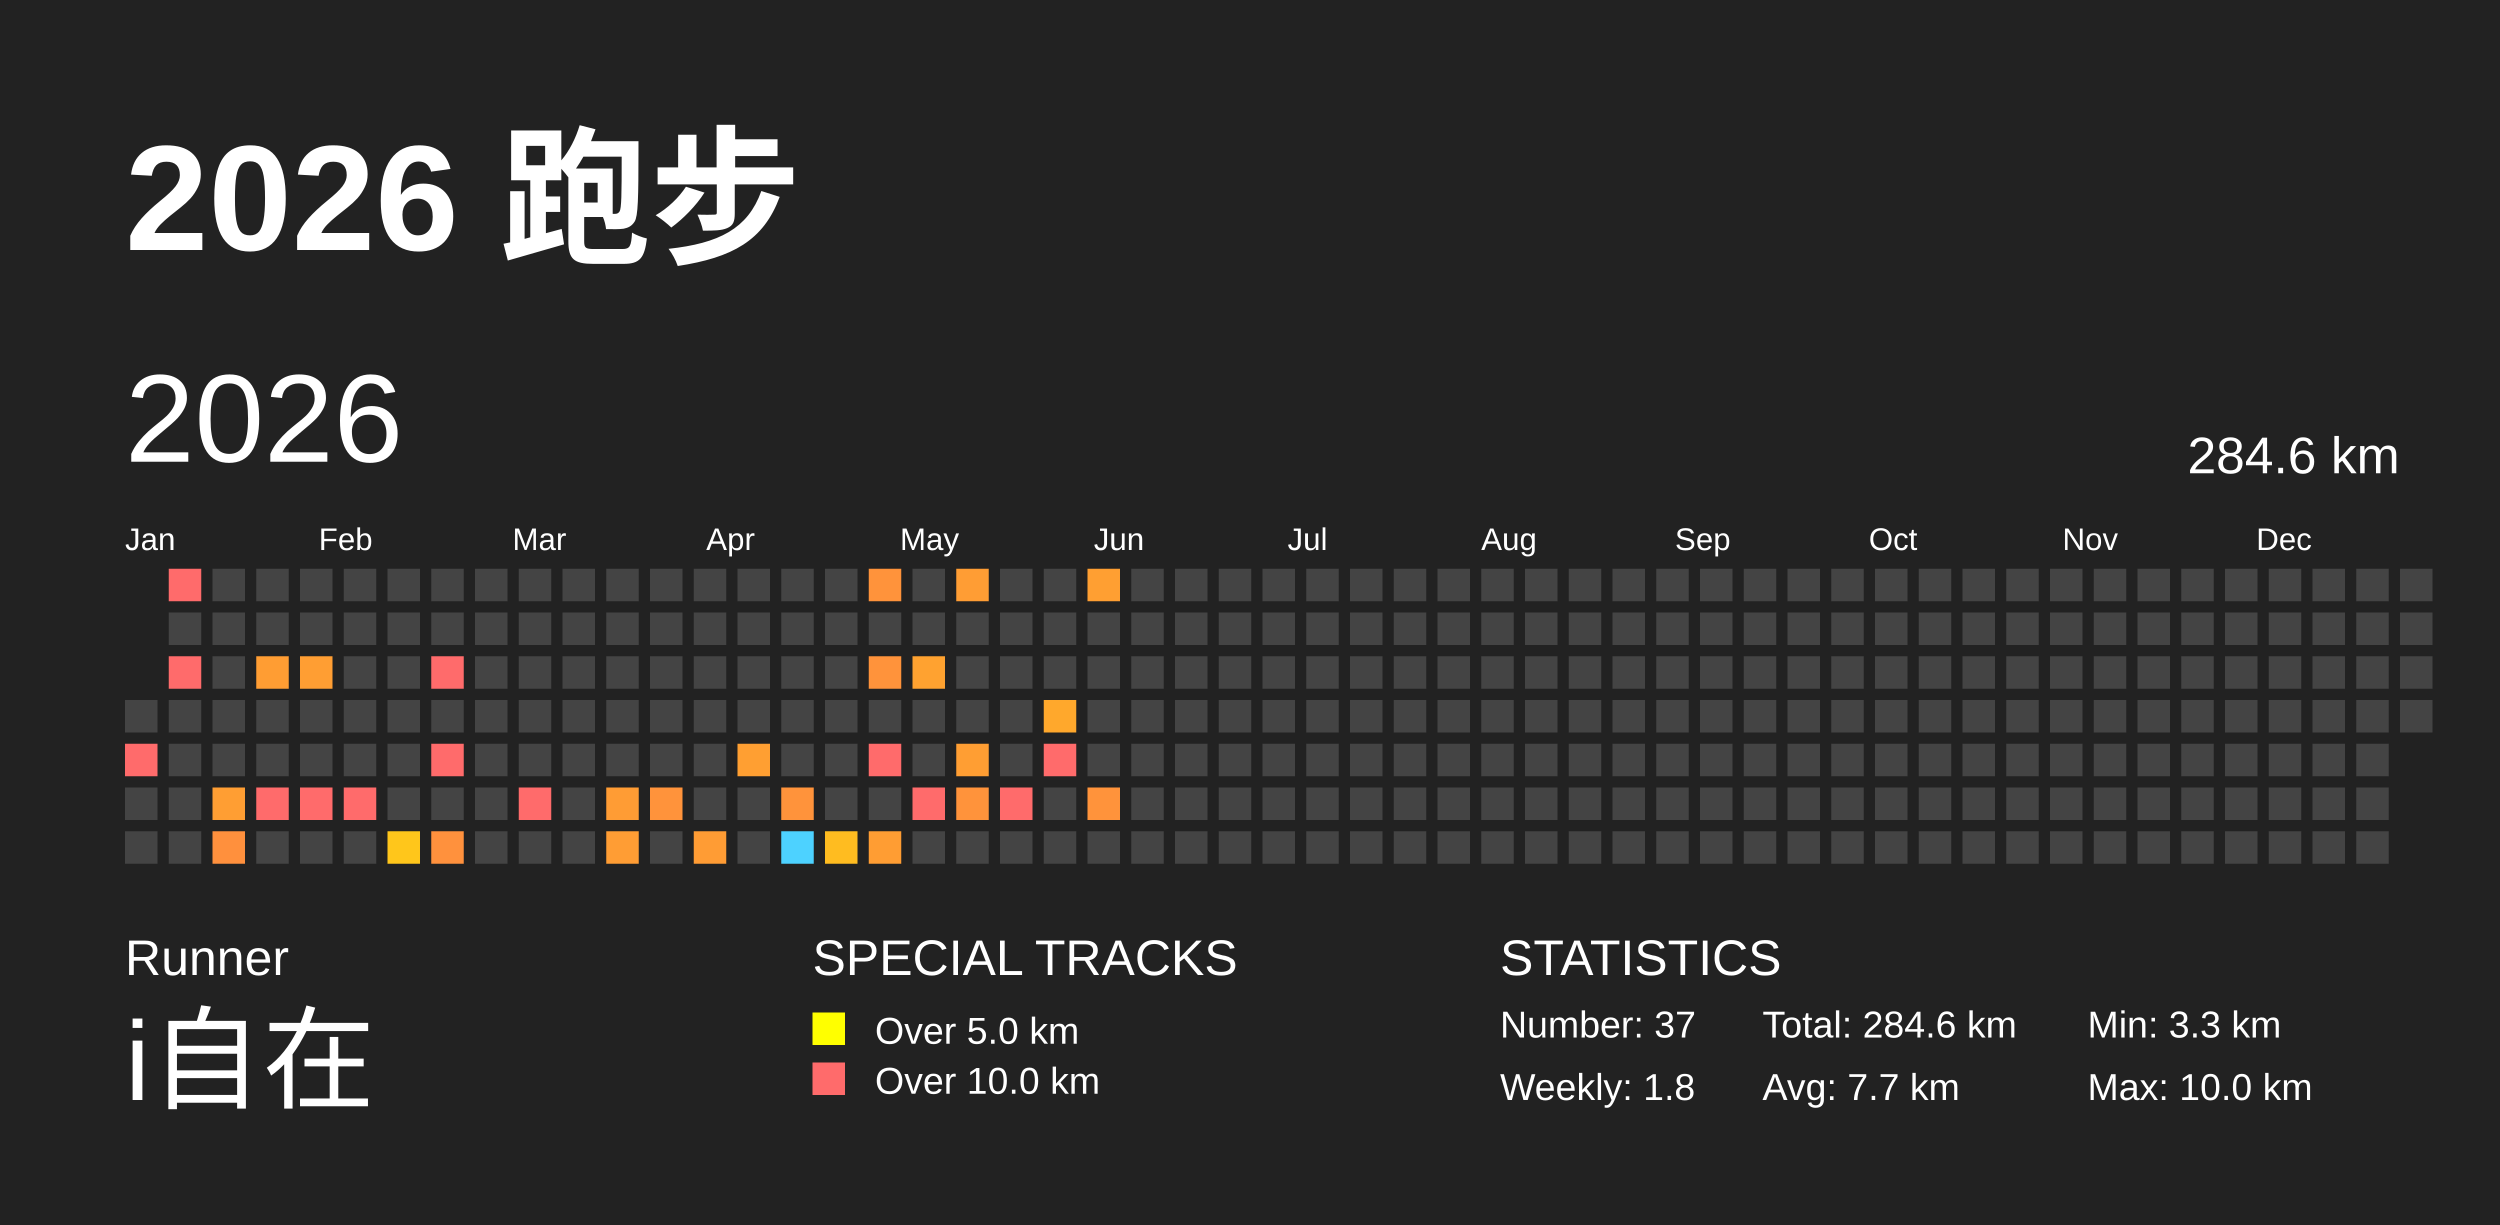
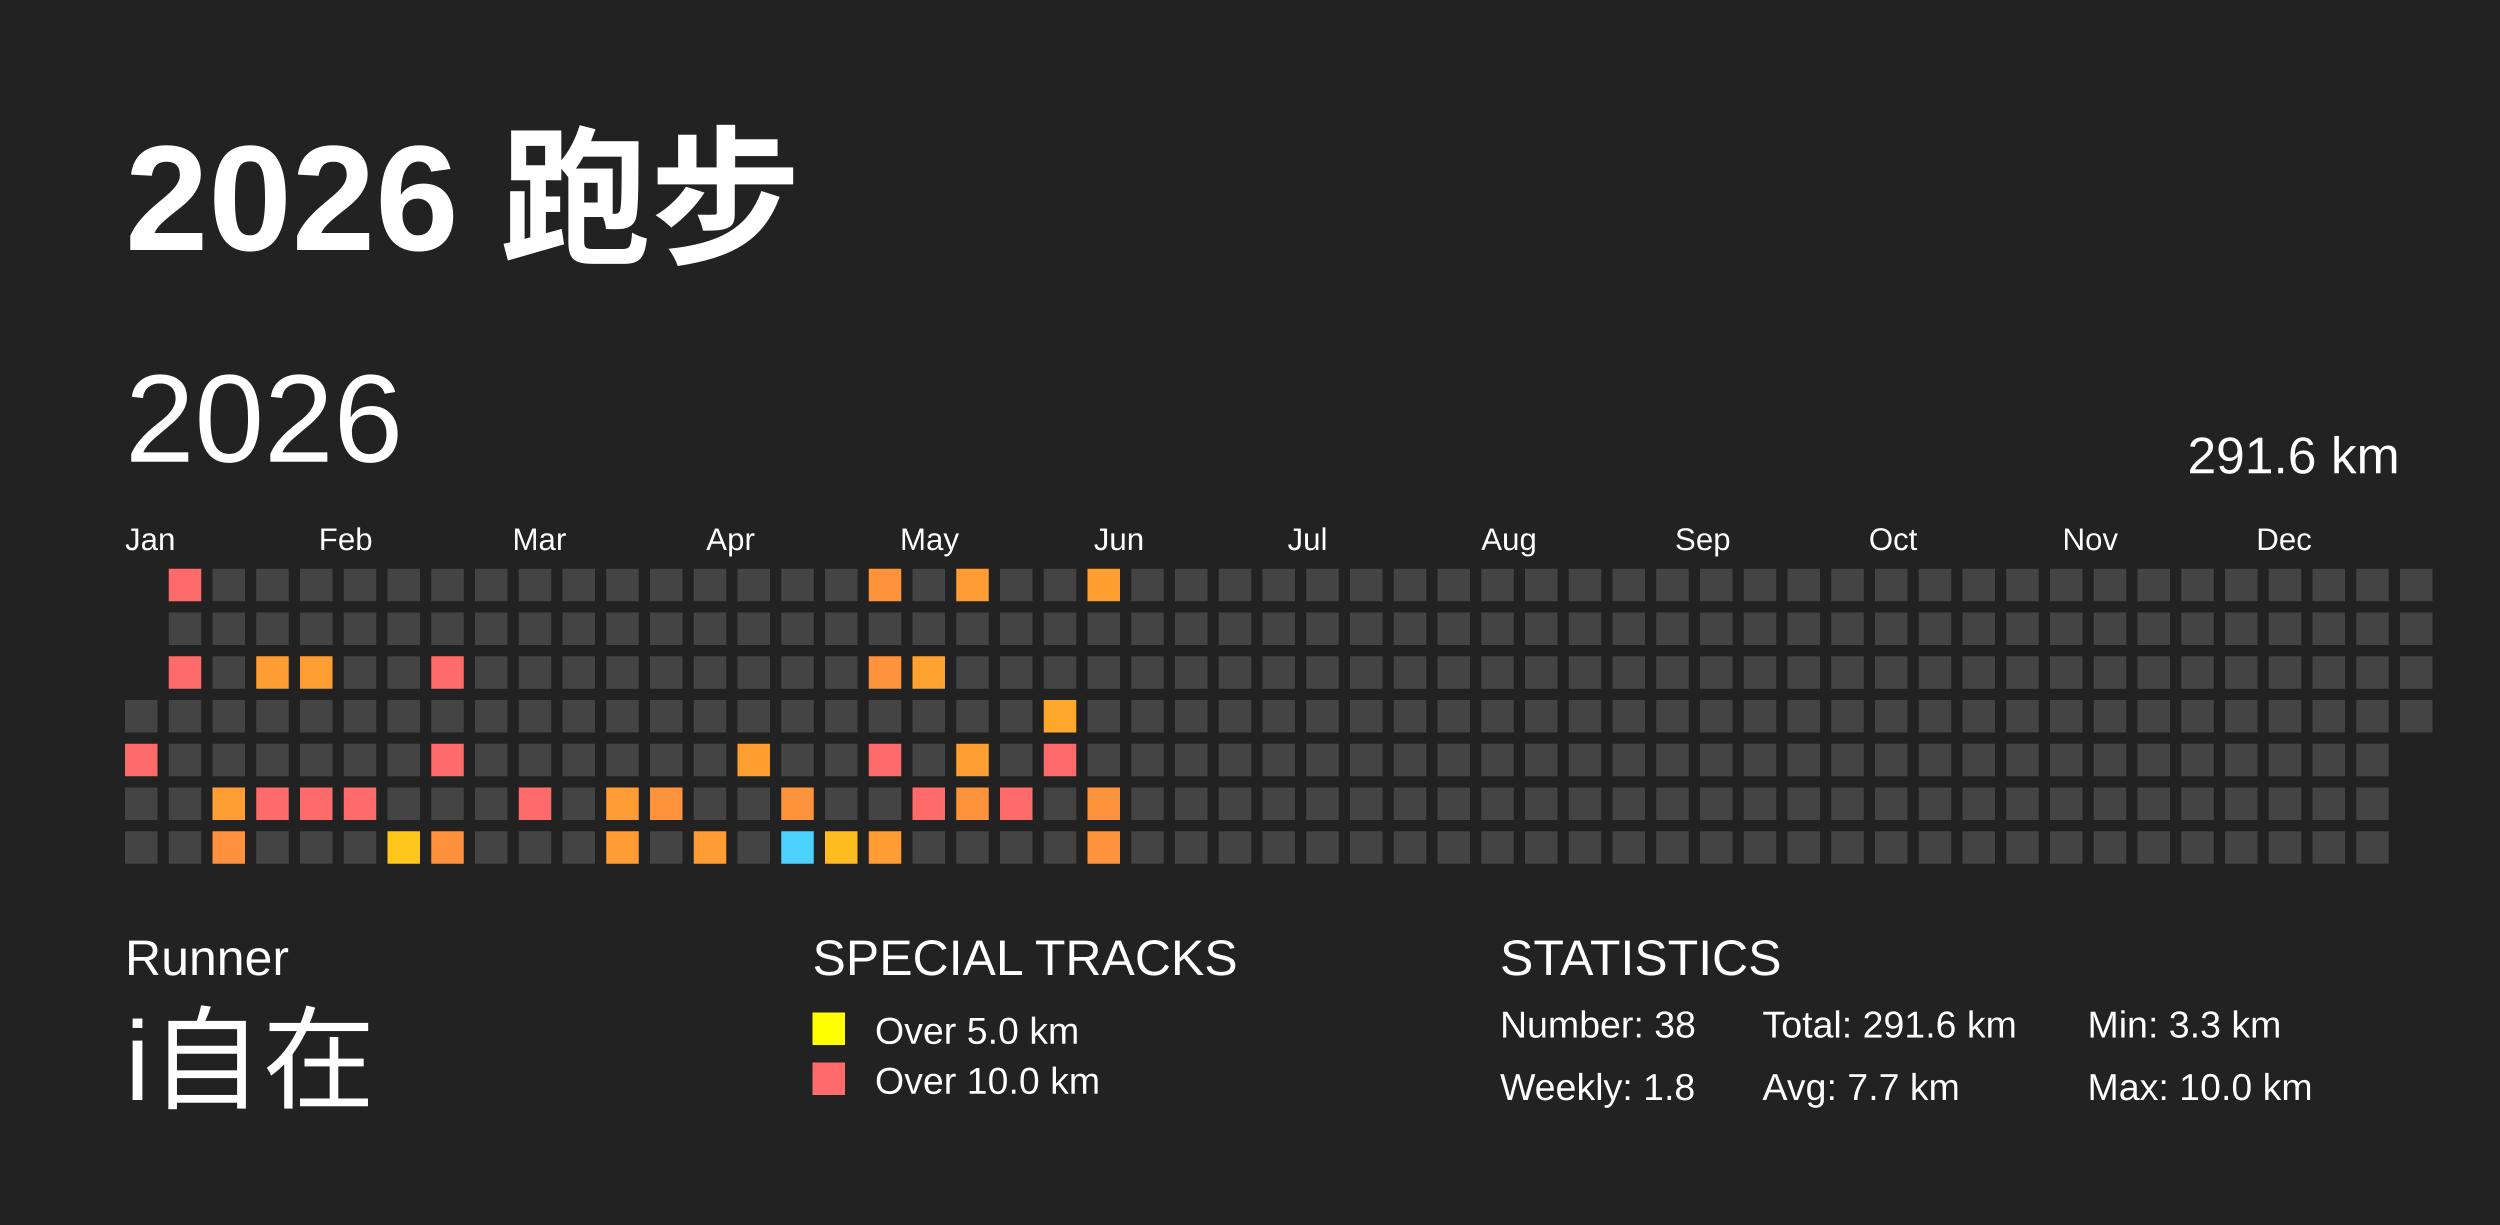
<svg xmlns="http://www.w3.org/2000/svg" baseProfile="full" height="98mm" version="1.1" viewBox="0,0,200,98" width="200mm">
  <defs />
  <rect fill="#222222" height="98" width="200" x="0" y="0" />
  <text fill="#FFFFFF" style="font-size:12px; font-family:Arial; font-weight:bold;" x="10" y="20">2026 跑步</text>
  <text fill="#FFFFFF" style="font-size:4px; font-family:Arial" x="10" y="78">Runner</text>
  <text fill="#FFFFFF" style="font-size:9px; font-family:Arial" x="10" y="88">i自在</text>
  <text fill="#FFFFFF" style="font-size:4px; font-family:Arial" x="65" y="78">SPECIAL TRACKS</text>
  <rect fill="#FFFF00" height="2.6" width="2.6" x="65" y="81" />
  <text fill="#FFFFFF" style="font-size:3px; font-family:Arial" x="70" y="83.5">Over 5.0 km</text>
  <rect fill="#FF6B6B" height="2.6" width="2.6" x="65" y="85" />
  <text fill="#FFFFFF" style="font-size:3px; font-family:Arial" x="70" y="87.5">Over 10.0 km</text>
  <text fill="#FFFFFF" style="font-size:4px; font-family:Arial" x="120" y="78">STATISTICS</text>
-   <text fill="#FFFFFF" style="font-size:3px; font-family:Arial" x="120" y="83">Number: 37</text>
+   <text fill="#FFFFFF" style="font-size:3px; font-family:Arial" x="120" y="83">Number: 38</text>
  <text fill="#FFFFFF" style="font-size:3px; font-family:Arial" x="120" y="88">Weekly: 1.8</text>
-   <text fill="#FFFFFF" style="font-size:3px; font-family:Arial" x="141" y="83">Total: 284.6 km</text>
+   <text fill="#FFFFFF" style="font-size:3px; font-family:Arial" x="141" y="83">Total: 291.6 km</text>
  <text fill="#FFFFFF" style="font-size:3px; font-family:Arial" x="141" y="88">Avg: 7.7 km</text>
  <text fill="#FFFFFF" style="font-size:3px; font-family:Arial" x="167" y="83">Min: 3.3 km</text>
  <text fill="#FFFFFF" style="font-size:3px; font-family:Arial" x="167" y="88">Max: 10.0 km</text>
  <text dominant-baseline="hanging" fill="#FFFFFF" style="font-size:10.0px; font-family:Arial;" x="10" y="30">2026</text>
-   <text dominant-baseline="hanging" fill="#FFFFFF" style="font-size:4.125px; font-family:Arial;" x="175" y="35">284.6 km</text>
+   <text dominant-baseline="hanging" fill="#FFFFFF" style="font-size:4.125px; font-family:Arial;" x="175" y="35">291.6 km</text>
  <text fill="#FFFFFF" style="font-size:2.5px; font-family:Arial" x="10.0" y="44">Jan</text>
  <text fill="#FFFFFF" style="font-size:2.5px; font-family:Arial" x="25.5" y="44">Feb</text>
  <text fill="#FFFFFF" style="font-size:2.5px; font-family:Arial" x="41.0" y="44">Mar</text>
  <text fill="#FFFFFF" style="font-size:2.5px; font-family:Arial" x="56.5" y="44">Apr</text>
  <text fill="#FFFFFF" style="font-size:2.5px; font-family:Arial" x="72.0" y="44">May</text>
  <text fill="#FFFFFF" style="font-size:2.5px; font-family:Arial" x="87.5" y="44">Jun</text>
  <text fill="#FFFFFF" style="font-size:2.5px; font-family:Arial" x="103.0" y="44">Jul</text>
  <text fill="#FFFFFF" style="font-size:2.5px; font-family:Arial" x="118.5" y="44">Aug</text>
  <text fill="#FFFFFF" style="font-size:2.5px; font-family:Arial" x="134.0" y="44">Sep</text>
  <text fill="#FFFFFF" style="font-size:2.5px; font-family:Arial" x="149.5" y="44">Oct</text>
  <text fill="#FFFFFF" style="font-size:2.5px; font-family:Arial" x="165.0" y="44">Nov</text>
  <text fill="#FFFFFF" style="font-size:2.5px; font-family:Arial" x="180.5" y="44">Dec</text>
  <rect fill="#444444" height="2.6" width="2.6" x="10.0" y="56.0" />
  <rect fill="#FF6B6B" height="2.6" width="2.6" x="10.0" y="59.5" />
  <rect fill="#444444" height="2.6" width="2.6" x="10.0" y="63.0" />
  <rect fill="#444444" height="2.6" width="2.6" x="10.0" y="66.5" />
  <rect fill="#FF6B6B" height="2.6" width="2.6" x="13.5" y="45.5" />
  <rect fill="#444444" height="2.6" width="2.6" x="13.5" y="49.0" />
  <rect fill="#FF6B6B" height="2.6" width="2.6" x="13.5" y="52.5" />
  <rect fill="#444444" height="2.6" width="2.6" x="13.5" y="56.0" />
  <rect fill="#444444" height="2.6" width="2.6" x="13.5" y="59.5" />
  <rect fill="#444444" height="2.6" width="2.6" x="13.5" y="63.0" />
  <rect fill="#444444" height="2.6" width="2.6" x="13.5" y="66.5" />
  <rect fill="#444444" height="2.6" width="2.6" x="17.0" y="45.5" />
  <rect fill="#444444" height="2.6" width="2.6" x="17.0" y="49.0" />
  <rect fill="#444444" height="2.6" width="2.6" x="17.0" y="52.5" />
  <rect fill="#444444" height="2.6" width="2.6" x="17.0" y="56.0" />
  <rect fill="#444444" height="2.6" width="2.6" x="17.0" y="59.5" />
  <rect fill="#ff9e33" height="2.6" width="2.6" x="17.0" y="63.0" />
  <rect fill="#ff903d" height="2.6" width="2.6" x="17.0" y="66.5" />
  <rect fill="#444444" height="2.6" width="2.6" x="20.5" y="45.5" />
  <rect fill="#444444" height="2.6" width="2.6" x="20.5" y="49.0" />
  <rect fill="#ff9d33" height="2.6" width="2.6" x="20.5" y="52.5" />
  <rect fill="#444444" height="2.6" width="2.6" x="20.5" y="56.0" />
  <rect fill="#444444" height="2.6" width="2.6" x="20.5" y="59.5" />
  <rect fill="#FF6B6B" height="2.6" width="2.6" x="20.5" y="63.0" />
  <rect fill="#444444" height="2.6" width="2.6" x="20.5" y="66.5" />
  <rect fill="#444444" height="2.6" width="2.6" x="24.0" y="45.5" />
  <rect fill="#444444" height="2.6" width="2.6" x="24.0" y="49.0" />
  <rect fill="#ff9e33" height="2.6" width="2.6" x="24.0" y="52.5" />
  <rect fill="#444444" height="2.6" width="2.6" x="24.0" y="56.0" />
  <rect fill="#444444" height="2.6" width="2.6" x="24.0" y="59.5" />
  <rect fill="#FF6B6B" height="2.6" width="2.6" x="24.0" y="63.0" />
  <rect fill="#444444" height="2.6" width="2.6" x="24.0" y="66.5" />
  <rect fill="#444444" height="2.6" width="2.6" x="27.5" y="45.5" />
  <rect fill="#444444" height="2.6" width="2.6" x="27.5" y="49.0" />
  <rect fill="#444444" height="2.6" width="2.6" x="27.5" y="52.5" />
  <rect fill="#444444" height="2.6" width="2.6" x="27.5" y="56.0" />
  <rect fill="#444444" height="2.6" width="2.6" x="27.5" y="59.5" />
  <rect fill="#FF6B6B" height="2.6" width="2.6" x="27.5" y="63.0" />
  <rect fill="#444444" height="2.6" width="2.6" x="27.5" y="66.5" />
  <rect fill="#444444" height="2.6" width="2.6" x="31.0" y="45.5" />
  <rect fill="#444444" height="2.6" width="2.6" x="31.0" y="49.0" />
  <rect fill="#444444" height="2.6" width="2.6" x="31.0" y="52.5" />
  <rect fill="#444444" height="2.6" width="2.6" x="31.0" y="56.0" />
  <rect fill="#444444" height="2.6" width="2.6" x="31.0" y="59.5" />
  <rect fill="#444444" height="2.6" width="2.6" x="31.0" y="63.0" />
  <rect fill="#ffc61b" height="2.6" width="2.6" x="31.0" y="66.5" />
  <rect fill="#444444" height="2.6" width="2.6" x="34.5" y="45.5" />
  <rect fill="#444444" height="2.6" width="2.6" x="34.5" y="49.0" />
  <rect fill="#FF6B6B" height="2.6" width="2.6" x="34.5" y="52.5" />
  <rect fill="#444444" height="2.6" width="2.6" x="34.5" y="56.0" />
  <rect fill="#FF6B6B" height="2.6" width="2.6" x="34.5" y="59.5" />
  <rect fill="#444444" height="2.6" width="2.6" x="34.5" y="63.0" />
  <rect fill="#ff913d" height="2.6" width="2.6" x="34.5" y="66.5" />
  <rect fill="#444444" height="2.6" width="2.6" x="38.0" y="45.5" />
  <rect fill="#444444" height="2.6" width="2.6" x="38.0" y="49.0" />
  <rect fill="#444444" height="2.6" width="2.6" x="38.0" y="52.5" />
  <rect fill="#444444" height="2.6" width="2.6" x="38.0" y="56.0" />
  <rect fill="#444444" height="2.6" width="2.6" x="38.0" y="59.5" />
  <rect fill="#444444" height="2.6" width="2.6" x="38.0" y="63.0" />
  <rect fill="#444444" height="2.6" width="2.6" x="38.0" y="66.5" />
  <rect fill="#444444" height="2.6" width="2.6" x="41.5" y="45.5" />
  <rect fill="#444444" height="2.6" width="2.6" x="41.5" y="49.0" />
  <rect fill="#444444" height="2.6" width="2.6" x="41.5" y="52.5" />
  <rect fill="#444444" height="2.6" width="2.6" x="41.5" y="56.0" />
  <rect fill="#444444" height="2.6" width="2.6" x="41.5" y="59.5" />
  <rect fill="#FF6B6B" height="2.6" width="2.6" x="41.5" y="63.0" />
  <rect fill="#444444" height="2.6" width="2.6" x="41.5" y="66.5" />
  <rect fill="#444444" height="2.6" width="2.6" x="45.0" y="45.5" />
  <rect fill="#444444" height="2.6" width="2.6" x="45.0" y="49.0" />
  <rect fill="#444444" height="2.6" width="2.6" x="45.0" y="52.5" />
  <rect fill="#444444" height="2.6" width="2.6" x="45.0" y="56.0" />
  <rect fill="#444444" height="2.6" width="2.6" x="45.0" y="59.5" />
  <rect fill="#444444" height="2.6" width="2.6" x="45.0" y="63.0" />
  <rect fill="#444444" height="2.6" width="2.6" x="45.0" y="66.5" />
  <rect fill="#444444" height="2.6" width="2.6" x="48.5" y="45.5" />
  <rect fill="#444444" height="2.6" width="2.6" x="48.5" y="49.0" />
  <rect fill="#444444" height="2.6" width="2.6" x="48.5" y="52.5" />
  <rect fill="#444444" height="2.6" width="2.6" x="48.5" y="56.0" />
  <rect fill="#444444" height="2.6" width="2.6" x="48.5" y="59.5" />
  <rect fill="#ff9c34" height="2.6" width="2.6" x="48.5" y="63.0" />
  <rect fill="#ff9d34" height="2.6" width="2.6" x="48.5" y="66.5" />
  <rect fill="#444444" height="2.6" width="2.6" x="52.0" y="45.5" />
  <rect fill="#444444" height="2.6" width="2.6" x="52.0" y="49.0" />
  <rect fill="#444444" height="2.6" width="2.6" x="52.0" y="52.5" />
  <rect fill="#444444" height="2.6" width="2.6" x="52.0" y="56.0" />
  <rect fill="#444444" height="2.6" width="2.6" x="52.0" y="59.5" />
  <rect fill="#ff933b" height="2.6" width="2.6" x="52.0" y="63.0" />
  <rect fill="#444444" height="2.6" width="2.6" x="52.0" y="66.5" />
  <rect fill="#444444" height="2.6" width="2.6" x="55.5" y="45.5" />
  <rect fill="#444444" height="2.6" width="2.6" x="55.5" y="49.0" />
  <rect fill="#444444" height="2.6" width="2.6" x="55.5" y="52.5" />
  <rect fill="#444444" height="2.6" width="2.6" x="55.5" y="56.0" />
  <rect fill="#444444" height="2.6" width="2.6" x="55.5" y="59.5" />
  <rect fill="#444444" height="2.6" width="2.6" x="55.5" y="63.0" />
  <rect fill="#ff9c34" height="2.6" width="2.6" x="55.5" y="66.5" />
  <rect fill="#444444" height="2.6" width="2.6" x="59.0" y="45.5" />
  <rect fill="#444444" height="2.6" width="2.6" x="59.0" y="49.0" />
  <rect fill="#444444" height="2.6" width="2.6" x="59.0" y="52.5" />
  <rect fill="#444444" height="2.6" width="2.6" x="59.0" y="56.0" />
  <rect fill="#ff9f32" height="2.6" width="2.6" x="59.0" y="59.5" />
  <rect fill="#444444" height="2.6" width="2.6" x="59.0" y="63.0" />
  <rect fill="#444444" height="2.6" width="2.6" x="59.0" y="66.5" />
  <rect fill="#444444" height="2.6" width="2.6" x="62.5" y="45.5" />
  <rect fill="#444444" height="2.6" width="2.6" x="62.5" y="49.0" />
  <rect fill="#444444" height="2.6" width="2.6" x="62.5" y="52.5" />
  <rect fill="#444444" height="2.6" width="2.6" x="62.5" y="56.0" />
  <rect fill="#444444" height="2.6" width="2.6" x="62.5" y="59.5" />
  <rect fill="#ff933b" height="2.6" width="2.6" x="62.5" y="63.0" />
  <rect fill="#4dd2ff" height="2.6" width="2.6" x="62.5" y="66.5" />
  <rect fill="#444444" height="2.6" width="2.6" x="66.0" y="45.5" />
  <rect fill="#444444" height="2.6" width="2.6" x="66.0" y="49.0" />
  <rect fill="#444444" height="2.6" width="2.6" x="66.0" y="52.5" />
  <rect fill="#444444" height="2.6" width="2.6" x="66.0" y="56.0" />
  <rect fill="#444444" height="2.6" width="2.6" x="66.0" y="59.5" />
  <rect fill="#444444" height="2.6" width="2.6" x="66.0" y="63.0" />
  <rect fill="#ffbc20" height="2.6" width="2.6" x="66.0" y="66.5" />
  <rect fill="#ff933b" height="2.6" width="2.6" x="69.5" y="45.5" />
  <rect fill="#444444" height="2.6" width="2.6" x="69.5" y="49.0" />
  <rect fill="#ff933b" height="2.6" width="2.6" x="69.5" y="52.5" />
  <rect fill="#444444" height="2.6" width="2.6" x="69.5" y="56.0" />
  <rect fill="#FF6B6B" height="2.6" width="2.6" x="69.5" y="59.5" />
  <rect fill="#444444" height="2.6" width="2.6" x="69.5" y="63.0" />
  <rect fill="#ff9d33" height="2.6" width="2.6" x="69.5" y="66.5" />
  <rect fill="#444444" height="2.6" width="2.6" x="73.0" y="45.5" />
  <rect fill="#444444" height="2.6" width="2.6" x="73.0" y="49.0" />
  <rect fill="#ffa230" height="2.6" width="2.6" x="73.0" y="52.5" />
  <rect fill="#444444" height="2.6" width="2.6" x="73.0" y="56.0" />
  <rect fill="#444444" height="2.6" width="2.6" x="73.0" y="59.5" />
  <rect fill="#FF6B6B" height="2.6" width="2.6" x="73.0" y="63.0" />
  <rect fill="#444444" height="2.6" width="2.6" x="73.0" y="66.5" />
  <rect fill="#ff9d34" height="2.6" width="2.6" x="76.5" y="45.5" />
  <rect fill="#444444" height="2.6" width="2.6" x="76.5" y="49.0" />
  <rect fill="#444444" height="2.6" width="2.6" x="76.5" y="52.5" />
  <rect fill="#444444" height="2.6" width="2.6" x="76.5" y="56.0" />
  <rect fill="#ff9e33" height="2.6" width="2.6" x="76.5" y="59.5" />
  <rect fill="#ff933b" height="2.6" width="2.6" x="76.5" y="63.0" />
  <rect fill="#444444" height="2.6" width="2.6" x="76.5" y="66.5" />
  <rect fill="#444444" height="2.6" width="2.6" x="80.0" y="45.5" />
  <rect fill="#444444" height="2.6" width="2.6" x="80.0" y="49.0" />
  <rect fill="#444444" height="2.6" width="2.6" x="80.0" y="52.5" />
  <rect fill="#444444" height="2.6" width="2.6" x="80.0" y="56.0" />
  <rect fill="#444444" height="2.6" width="2.6" x="80.0" y="59.5" />
  <rect fill="#FF6B6B" height="2.6" width="2.6" x="80.0" y="63.0" />
  <rect fill="#444444" height="2.6" width="2.6" x="80.0" y="66.5" />
  <rect fill="#444444" height="2.6" width="2.6" x="83.5" y="45.5" />
  <rect fill="#444444" height="2.6" width="2.6" x="83.5" y="49.0" />
  <rect fill="#444444" height="2.6" width="2.6" x="83.5" y="52.5" />
  <rect fill="#ffa82c" height="2.6" width="2.6" x="83.5" y="56.0" />
  <rect fill="#FF6B6B" height="2.6" width="2.6" x="83.5" y="59.5" />
  <rect fill="#444444" height="2.6" width="2.6" x="83.5" y="63.0" />
  <rect fill="#444444" height="2.6" width="2.6" x="83.5" y="66.5" />
  <rect fill="#ff9f32" height="2.6" width="2.6" x="87.0" y="45.5" />
  <rect fill="#444444" height="2.6" width="2.6" x="87.0" y="49.0" />
  <rect fill="#444444" height="2.6" width="2.6" x="87.0" y="52.5" />
  <rect fill="#444444" height="2.6" width="2.6" x="87.0" y="56.0" />
  <rect fill="#444444" height="2.6" width="2.6" x="87.0" y="59.5" />
  <rect fill="#ff933b" height="2.6" width="2.6" x="87.0" y="63.0" />
-   <rect fill="#444444" height="2.6" width="2.6" x="87.0" y="66.5" />
+   <rect fill="#ff933b" height="2.6" width="2.6" x="87.0" y="66.5" />
  <rect fill="#444444" height="2.6" width="2.6" x="90.5" y="45.5" />
  <rect fill="#444444" height="2.6" width="2.6" x="90.5" y="49.0" />
  <rect fill="#444444" height="2.6" width="2.6" x="90.5" y="52.5" />
  <rect fill="#444444" height="2.6" width="2.6" x="90.5" y="56.0" />
  <rect fill="#444444" height="2.6" width="2.6" x="90.5" y="59.5" />
  <rect fill="#444444" height="2.6" width="2.6" x="90.5" y="63.0" />
  <rect fill="#444444" height="2.6" width="2.6" x="90.5" y="66.5" />
  <rect fill="#444444" height="2.6" width="2.6" x="94.0" y="45.5" />
  <rect fill="#444444" height="2.6" width="2.6" x="94.0" y="49.0" />
  <rect fill="#444444" height="2.6" width="2.6" x="94.0" y="52.5" />
  <rect fill="#444444" height="2.6" width="2.6" x="94.0" y="56.0" />
  <rect fill="#444444" height="2.6" width="2.6" x="94.0" y="59.5" />
  <rect fill="#444444" height="2.6" width="2.6" x="94.0" y="63.0" />
  <rect fill="#444444" height="2.6" width="2.6" x="94.0" y="66.5" />
  <rect fill="#444444" height="2.6" width="2.6" x="97.5" y="45.5" />
  <rect fill="#444444" height="2.6" width="2.6" x="97.5" y="49.0" />
  <rect fill="#444444" height="2.6" width="2.6" x="97.5" y="52.5" />
  <rect fill="#444444" height="2.6" width="2.6" x="97.5" y="56.0" />
  <rect fill="#444444" height="2.6" width="2.6" x="97.5" y="59.5" />
  <rect fill="#444444" height="2.6" width="2.6" x="97.5" y="63.0" />
  <rect fill="#444444" height="2.6" width="2.6" x="97.5" y="66.5" />
  <rect fill="#444444" height="2.6" width="2.6" x="101.0" y="45.5" />
  <rect fill="#444444" height="2.6" width="2.6" x="101.0" y="49.0" />
  <rect fill="#444444" height="2.6" width="2.6" x="101.0" y="52.5" />
  <rect fill="#444444" height="2.6" width="2.6" x="101.0" y="56.0" />
  <rect fill="#444444" height="2.6" width="2.6" x="101.0" y="59.5" />
  <rect fill="#444444" height="2.6" width="2.6" x="101.0" y="63.0" />
  <rect fill="#444444" height="2.6" width="2.6" x="101.0" y="66.5" />
  <rect fill="#444444" height="2.6" width="2.6" x="104.5" y="45.5" />
  <rect fill="#444444" height="2.6" width="2.6" x="104.5" y="49.0" />
  <rect fill="#444444" height="2.6" width="2.6" x="104.5" y="52.5" />
  <rect fill="#444444" height="2.6" width="2.6" x="104.5" y="56.0" />
  <rect fill="#444444" height="2.6" width="2.6" x="104.5" y="59.5" />
  <rect fill="#444444" height="2.6" width="2.6" x="104.5" y="63.0" />
  <rect fill="#444444" height="2.6" width="2.6" x="104.5" y="66.5" />
  <rect fill="#444444" height="2.6" width="2.6" x="108.0" y="45.5" />
  <rect fill="#444444" height="2.6" width="2.6" x="108.0" y="49.0" />
  <rect fill="#444444" height="2.6" width="2.6" x="108.0" y="52.5" />
  <rect fill="#444444" height="2.6" width="2.6" x="108.0" y="56.0" />
  <rect fill="#444444" height="2.6" width="2.6" x="108.0" y="59.5" />
  <rect fill="#444444" height="2.6" width="2.6" x="108.0" y="63.0" />
  <rect fill="#444444" height="2.6" width="2.6" x="108.0" y="66.5" />
  <rect fill="#444444" height="2.6" width="2.6" x="111.5" y="45.5" />
  <rect fill="#444444" height="2.6" width="2.6" x="111.5" y="49.0" />
  <rect fill="#444444" height="2.6" width="2.6" x="111.5" y="52.5" />
  <rect fill="#444444" height="2.6" width="2.6" x="111.5" y="56.0" />
  <rect fill="#444444" height="2.6" width="2.6" x="111.5" y="59.5" />
  <rect fill="#444444" height="2.6" width="2.6" x="111.5" y="63.0" />
  <rect fill="#444444" height="2.6" width="2.6" x="111.5" y="66.5" />
  <rect fill="#444444" height="2.6" width="2.6" x="115.0" y="45.5" />
  <rect fill="#444444" height="2.6" width="2.6" x="115.0" y="49.0" />
  <rect fill="#444444" height="2.6" width="2.6" x="115.0" y="52.5" />
  <rect fill="#444444" height="2.6" width="2.6" x="115.0" y="56.0" />
  <rect fill="#444444" height="2.6" width="2.6" x="115.0" y="59.5" />
  <rect fill="#444444" height="2.6" width="2.6" x="115.0" y="63.0" />
  <rect fill="#444444" height="2.6" width="2.6" x="115.0" y="66.5" />
  <rect fill="#444444" height="2.6" width="2.6" x="118.5" y="45.5" />
  <rect fill="#444444" height="2.6" width="2.6" x="118.5" y="49.0" />
  <rect fill="#444444" height="2.6" width="2.6" x="118.5" y="52.5" />
  <rect fill="#444444" height="2.6" width="2.6" x="118.5" y="56.0" />
  <rect fill="#444444" height="2.6" width="2.6" x="118.5" y="59.5" />
  <rect fill="#444444" height="2.6" width="2.6" x="118.5" y="63.0" />
  <rect fill="#444444" height="2.6" width="2.6" x="118.5" y="66.5" />
  <rect fill="#444444" height="2.6" width="2.6" x="122.0" y="45.5" />
  <rect fill="#444444" height="2.6" width="2.6" x="122.0" y="49.0" />
  <rect fill="#444444" height="2.6" width="2.6" x="122.0" y="52.5" />
  <rect fill="#444444" height="2.6" width="2.6" x="122.0" y="56.0" />
  <rect fill="#444444" height="2.6" width="2.6" x="122.0" y="59.5" />
  <rect fill="#444444" height="2.6" width="2.6" x="122.0" y="63.0" />
  <rect fill="#444444" height="2.6" width="2.6" x="122.0" y="66.5" />
  <rect fill="#444444" height="2.6" width="2.6" x="125.5" y="45.5" />
  <rect fill="#444444" height="2.6" width="2.6" x="125.5" y="49.0" />
  <rect fill="#444444" height="2.6" width="2.6" x="125.5" y="52.5" />
  <rect fill="#444444" height="2.6" width="2.6" x="125.5" y="56.0" />
  <rect fill="#444444" height="2.6" width="2.6" x="125.5" y="59.5" />
  <rect fill="#444444" height="2.6" width="2.6" x="125.5" y="63.0" />
  <rect fill="#444444" height="2.6" width="2.6" x="125.5" y="66.5" />
  <rect fill="#444444" height="2.6" width="2.6" x="129.0" y="45.5" />
  <rect fill="#444444" height="2.6" width="2.6" x="129.0" y="49.0" />
  <rect fill="#444444" height="2.6" width="2.6" x="129.0" y="52.5" />
  <rect fill="#444444" height="2.6" width="2.6" x="129.0" y="56.0" />
  <rect fill="#444444" height="2.6" width="2.6" x="129.0" y="59.5" />
  <rect fill="#444444" height="2.6" width="2.6" x="129.0" y="63.0" />
  <rect fill="#444444" height="2.6" width="2.6" x="129.0" y="66.5" />
  <rect fill="#444444" height="2.6" width="2.6" x="132.5" y="45.5" />
  <rect fill="#444444" height="2.6" width="2.6" x="132.5" y="49.0" />
  <rect fill="#444444" height="2.6" width="2.6" x="132.5" y="52.5" />
  <rect fill="#444444" height="2.6" width="2.6" x="132.5" y="56.0" />
  <rect fill="#444444" height="2.6" width="2.6" x="132.5" y="59.5" />
  <rect fill="#444444" height="2.6" width="2.6" x="132.5" y="63.0" />
  <rect fill="#444444" height="2.6" width="2.6" x="132.5" y="66.5" />
  <rect fill="#444444" height="2.6" width="2.6" x="136.0" y="45.5" />
  <rect fill="#444444" height="2.6" width="2.6" x="136.0" y="49.0" />
  <rect fill="#444444" height="2.6" width="2.6" x="136.0" y="52.5" />
  <rect fill="#444444" height="2.6" width="2.6" x="136.0" y="56.0" />
  <rect fill="#444444" height="2.6" width="2.6" x="136.0" y="59.5" />
  <rect fill="#444444" height="2.6" width="2.6" x="136.0" y="63.0" />
  <rect fill="#444444" height="2.6" width="2.6" x="136.0" y="66.5" />
  <rect fill="#444444" height="2.6" width="2.6" x="139.5" y="45.5" />
  <rect fill="#444444" height="2.6" width="2.6" x="139.5" y="49.0" />
  <rect fill="#444444" height="2.6" width="2.6" x="139.5" y="52.5" />
  <rect fill="#444444" height="2.6" width="2.6" x="139.5" y="56.0" />
  <rect fill="#444444" height="2.6" width="2.6" x="139.5" y="59.5" />
  <rect fill="#444444" height="2.6" width="2.6" x="139.5" y="63.0" />
  <rect fill="#444444" height="2.6" width="2.6" x="139.5" y="66.5" />
  <rect fill="#444444" height="2.6" width="2.6" x="143.0" y="45.5" />
  <rect fill="#444444" height="2.6" width="2.6" x="143.0" y="49.0" />
  <rect fill="#444444" height="2.6" width="2.6" x="143.0" y="52.5" />
  <rect fill="#444444" height="2.6" width="2.6" x="143.0" y="56.0" />
  <rect fill="#444444" height="2.6" width="2.6" x="143.0" y="59.5" />
  <rect fill="#444444" height="2.6" width="2.6" x="143.0" y="63.0" />
  <rect fill="#444444" height="2.6" width="2.6" x="143.0" y="66.5" />
  <rect fill="#444444" height="2.6" width="2.6" x="146.5" y="45.5" />
  <rect fill="#444444" height="2.6" width="2.6" x="146.5" y="49.0" />
  <rect fill="#444444" height="2.6" width="2.6" x="146.5" y="52.5" />
  <rect fill="#444444" height="2.6" width="2.6" x="146.5" y="56.0" />
  <rect fill="#444444" height="2.6" width="2.6" x="146.5" y="59.5" />
  <rect fill="#444444" height="2.6" width="2.6" x="146.5" y="63.0" />
  <rect fill="#444444" height="2.6" width="2.6" x="146.5" y="66.5" />
  <rect fill="#444444" height="2.6" width="2.6" x="150.0" y="45.5" />
  <rect fill="#444444" height="2.6" width="2.6" x="150.0" y="49.0" />
  <rect fill="#444444" height="2.6" width="2.6" x="150.0" y="52.5" />
  <rect fill="#444444" height="2.6" width="2.6" x="150.0" y="56.0" />
  <rect fill="#444444" height="2.6" width="2.6" x="150.0" y="59.5" />
  <rect fill="#444444" height="2.6" width="2.6" x="150.0" y="63.0" />
  <rect fill="#444444" height="2.6" width="2.6" x="150.0" y="66.5" />
  <rect fill="#444444" height="2.6" width="2.6" x="153.5" y="45.5" />
  <rect fill="#444444" height="2.6" width="2.6" x="153.5" y="49.0" />
  <rect fill="#444444" height="2.6" width="2.6" x="153.5" y="52.5" />
  <rect fill="#444444" height="2.6" width="2.6" x="153.5" y="56.0" />
  <rect fill="#444444" height="2.6" width="2.6" x="153.5" y="59.5" />
  <rect fill="#444444" height="2.6" width="2.6" x="153.5" y="63.0" />
  <rect fill="#444444" height="2.6" width="2.6" x="153.5" y="66.5" />
  <rect fill="#444444" height="2.6" width="2.6" x="157.0" y="45.5" />
  <rect fill="#444444" height="2.6" width="2.6" x="157.0" y="49.0" />
  <rect fill="#444444" height="2.6" width="2.6" x="157.0" y="52.5" />
  <rect fill="#444444" height="2.6" width="2.6" x="157.0" y="56.0" />
  <rect fill="#444444" height="2.6" width="2.6" x="157.0" y="59.5" />
  <rect fill="#444444" height="2.6" width="2.6" x="157.0" y="63.0" />
  <rect fill="#444444" height="2.6" width="2.6" x="157.0" y="66.5" />
  <rect fill="#444444" height="2.6" width="2.6" x="160.5" y="45.5" />
  <rect fill="#444444" height="2.6" width="2.6" x="160.5" y="49.0" />
  <rect fill="#444444" height="2.6" width="2.6" x="160.5" y="52.5" />
  <rect fill="#444444" height="2.6" width="2.6" x="160.5" y="56.0" />
  <rect fill="#444444" height="2.6" width="2.6" x="160.5" y="59.5" />
  <rect fill="#444444" height="2.6" width="2.6" x="160.5" y="63.0" />
  <rect fill="#444444" height="2.6" width="2.6" x="160.5" y="66.5" />
  <rect fill="#444444" height="2.6" width="2.6" x="164.0" y="45.5" />
  <rect fill="#444444" height="2.6" width="2.6" x="164.0" y="49.0" />
  <rect fill="#444444" height="2.6" width="2.6" x="164.0" y="52.5" />
  <rect fill="#444444" height="2.6" width="2.6" x="164.0" y="56.0" />
  <rect fill="#444444" height="2.6" width="2.6" x="164.0" y="59.5" />
  <rect fill="#444444" height="2.6" width="2.6" x="164.0" y="63.0" />
  <rect fill="#444444" height="2.6" width="2.6" x="164.0" y="66.5" />
  <rect fill="#444444" height="2.6" width="2.6" x="167.5" y="45.5" />
  <rect fill="#444444" height="2.6" width="2.6" x="167.5" y="49.0" />
  <rect fill="#444444" height="2.6" width="2.6" x="167.5" y="52.5" />
  <rect fill="#444444" height="2.6" width="2.6" x="167.5" y="56.0" />
  <rect fill="#444444" height="2.6" width="2.6" x="167.5" y="59.5" />
  <rect fill="#444444" height="2.6" width="2.6" x="167.5" y="63.0" />
  <rect fill="#444444" height="2.6" width="2.6" x="167.5" y="66.5" />
  <rect fill="#444444" height="2.6" width="2.6" x="171.0" y="45.5" />
  <rect fill="#444444" height="2.6" width="2.6" x="171.0" y="49.0" />
  <rect fill="#444444" height="2.6" width="2.6" x="171.0" y="52.5" />
  <rect fill="#444444" height="2.6" width="2.6" x="171.0" y="56.0" />
  <rect fill="#444444" height="2.6" width="2.6" x="171.0" y="59.5" />
  <rect fill="#444444" height="2.6" width="2.6" x="171.0" y="63.0" />
  <rect fill="#444444" height="2.6" width="2.6" x="171.0" y="66.5" />
  <rect fill="#444444" height="2.6" width="2.6" x="174.5" y="45.5" />
  <rect fill="#444444" height="2.6" width="2.6" x="174.5" y="49.0" />
  <rect fill="#444444" height="2.6" width="2.6" x="174.5" y="52.5" />
  <rect fill="#444444" height="2.6" width="2.6" x="174.5" y="56.0" />
  <rect fill="#444444" height="2.6" width="2.6" x="174.5" y="59.5" />
  <rect fill="#444444" height="2.6" width="2.6" x="174.5" y="63.0" />
  <rect fill="#444444" height="2.6" width="2.6" x="174.5" y="66.5" />
  <rect fill="#444444" height="2.6" width="2.6" x="178.0" y="45.5" />
  <rect fill="#444444" height="2.6" width="2.6" x="178.0" y="49.0" />
  <rect fill="#444444" height="2.6" width="2.6" x="178.0" y="52.5" />
  <rect fill="#444444" height="2.6" width="2.6" x="178.0" y="56.0" />
  <rect fill="#444444" height="2.6" width="2.6" x="178.0" y="59.5" />
  <rect fill="#444444" height="2.6" width="2.6" x="178.0" y="63.0" />
  <rect fill="#444444" height="2.6" width="2.6" x="178.0" y="66.5" />
  <rect fill="#444444" height="2.6" width="2.6" x="181.5" y="45.5" />
  <rect fill="#444444" height="2.6" width="2.6" x="181.5" y="49.0" />
  <rect fill="#444444" height="2.6" width="2.6" x="181.5" y="52.5" />
  <rect fill="#444444" height="2.6" width="2.6" x="181.5" y="56.0" />
  <rect fill="#444444" height="2.6" width="2.6" x="181.5" y="59.5" />
  <rect fill="#444444" height="2.6" width="2.6" x="181.5" y="63.0" />
  <rect fill="#444444" height="2.6" width="2.6" x="181.5" y="66.5" />
  <rect fill="#444444" height="2.6" width="2.6" x="185.0" y="45.5" />
  <rect fill="#444444" height="2.6" width="2.6" x="185.0" y="49.0" />
  <rect fill="#444444" height="2.6" width="2.6" x="185.0" y="52.5" />
  <rect fill="#444444" height="2.6" width="2.6" x="185.0" y="56.0" />
  <rect fill="#444444" height="2.6" width="2.6" x="185.0" y="59.5" />
  <rect fill="#444444" height="2.6" width="2.6" x="185.0" y="63.0" />
  <rect fill="#444444" height="2.6" width="2.6" x="185.0" y="66.5" />
  <rect fill="#444444" height="2.6" width="2.6" x="188.5" y="45.5" />
  <rect fill="#444444" height="2.6" width="2.6" x="188.5" y="49.0" />
  <rect fill="#444444" height="2.6" width="2.6" x="188.5" y="52.5" />
  <rect fill="#444444" height="2.6" width="2.6" x="188.5" y="56.0" />
  <rect fill="#444444" height="2.6" width="2.6" x="188.5" y="59.5" />
  <rect fill="#444444" height="2.6" width="2.6" x="188.5" y="63.0" />
  <rect fill="#444444" height="2.6" width="2.6" x="188.5" y="66.5" />
  <rect fill="#444444" height="2.6" width="2.6" x="192.0" y="45.5" />
  <rect fill="#444444" height="2.6" width="2.6" x="192.0" y="49.0" />
  <rect fill="#444444" height="2.6" width="2.6" x="192.0" y="52.5" />
  <rect fill="#444444" height="2.6" width="2.6" x="192.0" y="56.0" />
</svg>
